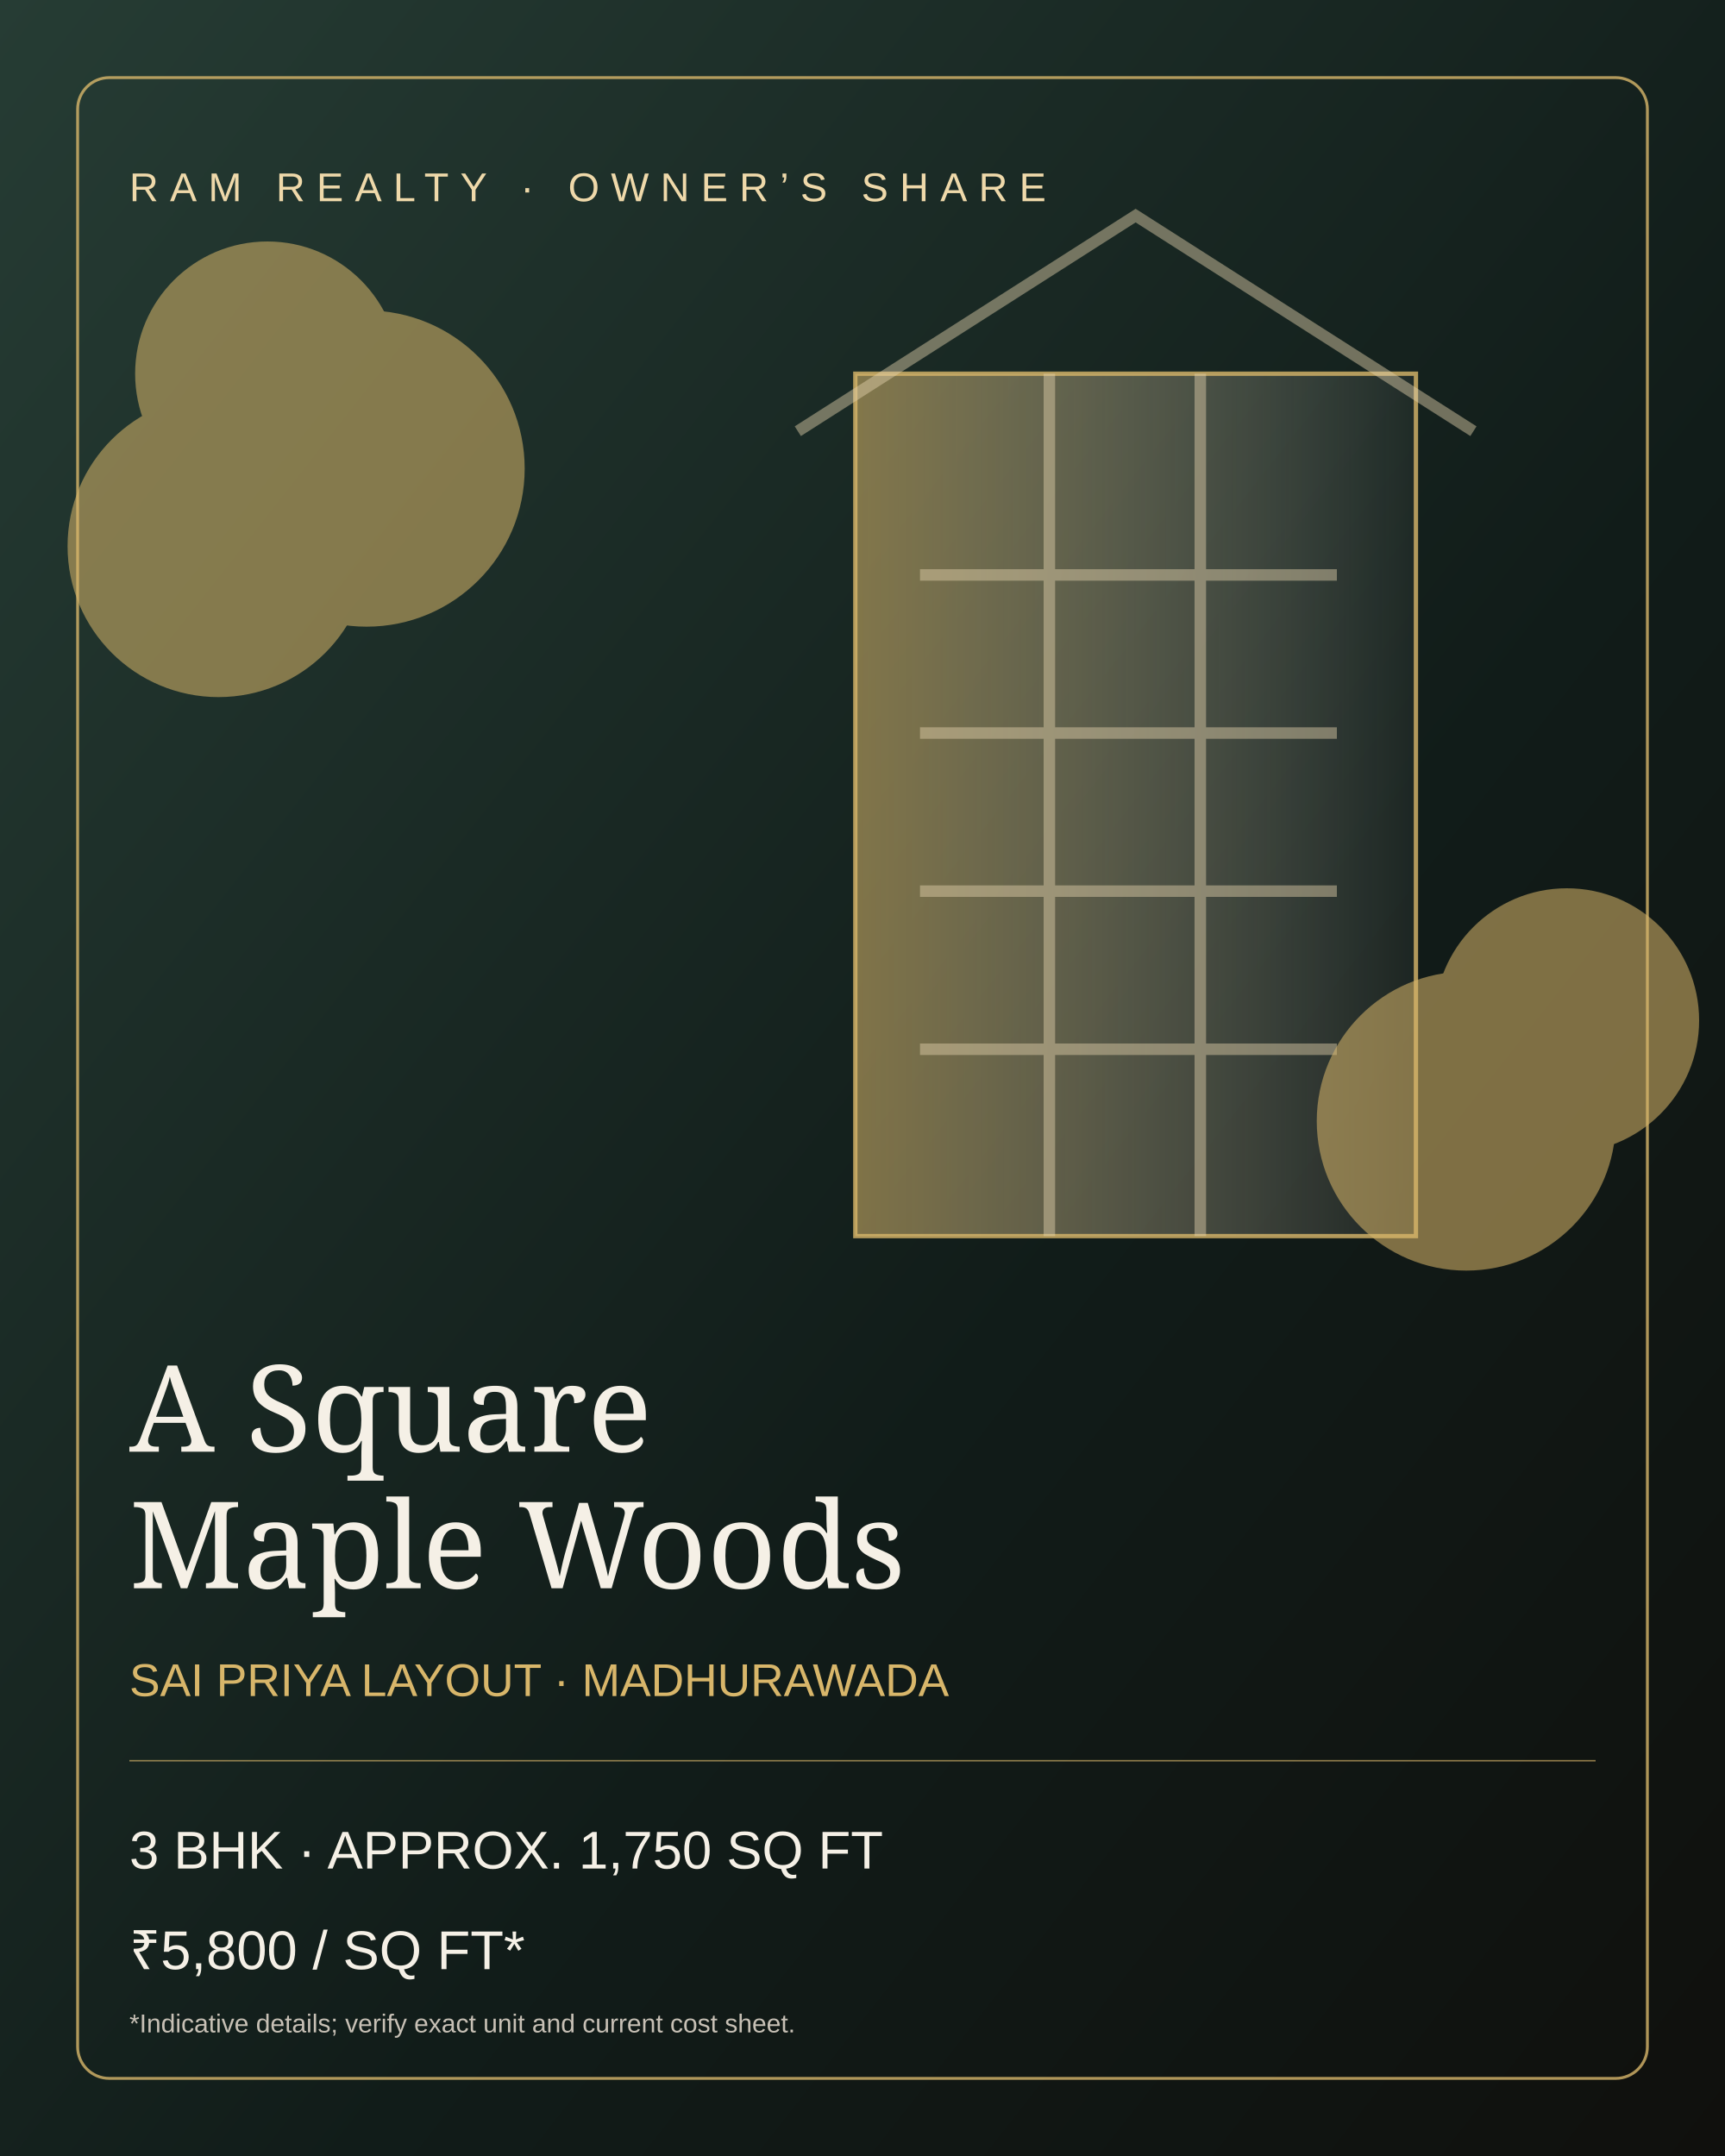
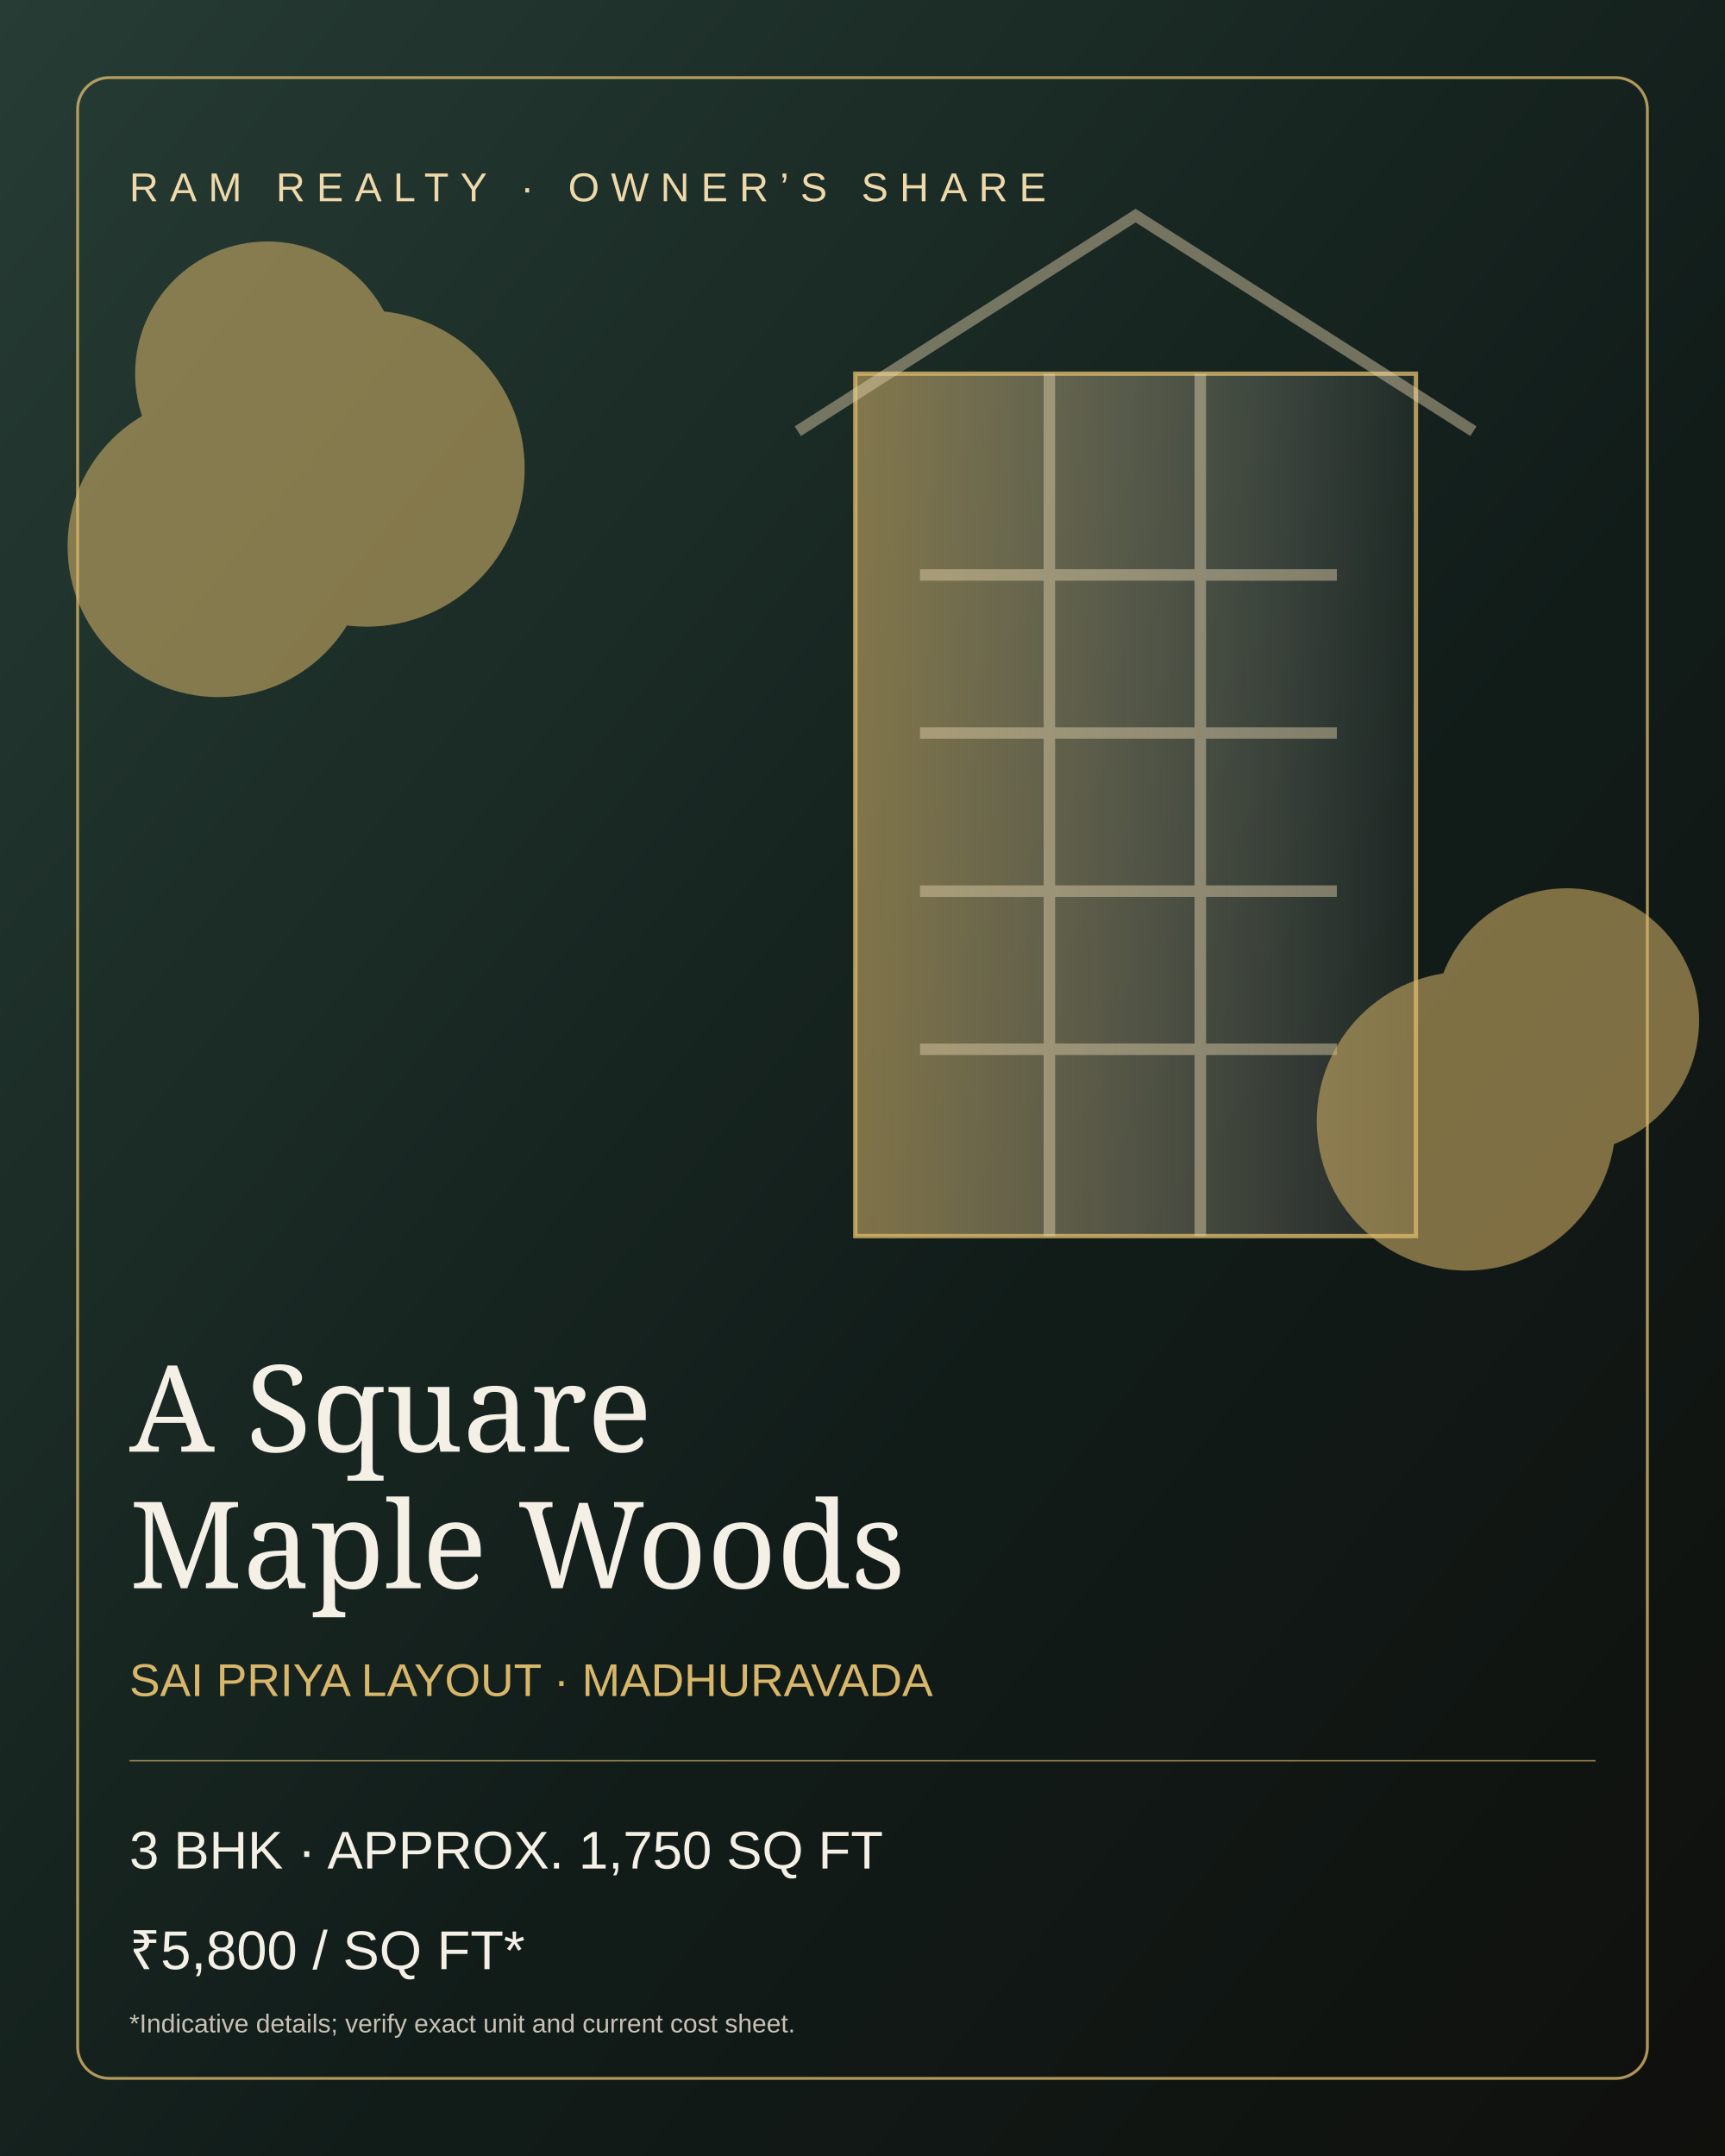
<svg xmlns="http://www.w3.org/2000/svg" width="1200" height="1500" viewBox="0 0 1200 1500">
  <defs>
    <linearGradient id="bg" x1="0" y1="0" x2="1" y2="1">
      <stop stop-color="#263c34" />
      <stop offset=".6" stop-color="#111c19" />
      <stop offset="1" stop-color="#10100d" />
    </linearGradient>
    <linearGradient id="glass">
      <stop stop-color="#d8b66a" stop-opacity=".55" />
      <stop offset="1" stop-color="#f5f0e6" stop-opacity=".05" />
    </linearGradient>
  </defs>
  <rect width="1200" height="1500" fill="url(#bg)" />
  <path d="M595 260h390v600H595z" fill="url(#glass)" stroke="#d8b66a" stroke-opacity=".8" stroke-width="3" />
  <path d="M555 300l235-150 235 150M640 400h290M640 510h290M640 620h290M640 730h290M730 260v600M835 260v600" fill="none" stroke="#e5d4ad" stroke-opacity=".45" stroke-width="8" />
  <g fill="#d8b66a" opacity=".55">
    <circle cx="186" cy="260" r="92" />
    <circle cx="255" cy="326" r="110" />
    <circle cx="152" cy="380" r="105" />
    <circle cx="1020" cy="780" r="104" />
    <circle cx="1090" cy="710" r="92" />
  </g>
  <rect x="54" y="54" width="1092" height="1392" rx="22" fill="none" stroke="#d8b66a" stroke-width="2" opacity=".8" />
  <text x="90" y="140" fill="#efd9aa" font-family="Arial,sans-serif" font-size="28" letter-spacing="8">RAM REALTY  ·  OWNER’S SHARE</text>
  <text x="90" y="1010" fill="#f5f0e6" font-family="Georgia,serif" font-size="84">A Square</text>
  <text x="90" y="1105" fill="#f5f0e6" font-family="Georgia,serif" font-size="84">Maple Woods</text>
-   <text x="90" y="1180" fill="#d8b66a" font-family="Arial,sans-serif" font-size="32">SAI PRIYA LAYOUT · MADHURAWADA</text>
+   <text x="90" y="1180" fill="#d8b66a" font-family="Arial,sans-serif" font-size="32">SAI PRIYA LAYOUT · MADHURAVADA</text>
  <line x1="90" y1="1225" x2="1110" y2="1225" stroke="#d8b66a" opacity=".65" />
  <text x="90" y="1300" fill="#f5f0e6" font-family="Arial,sans-serif" font-size="37">3 BHK  ·  APPROX. 1,750 SQ FT</text>
  <text x="90" y="1370" fill="#f5f0e6" font-family="Arial,sans-serif" font-size="38">₹5,800 / SQ FT*</text>
  <text x="90" y="1414" fill="#c7c0b5" font-family="Arial,sans-serif" font-size="18">*Indicative details; verify exact unit and current cost sheet.</text>
</svg>
